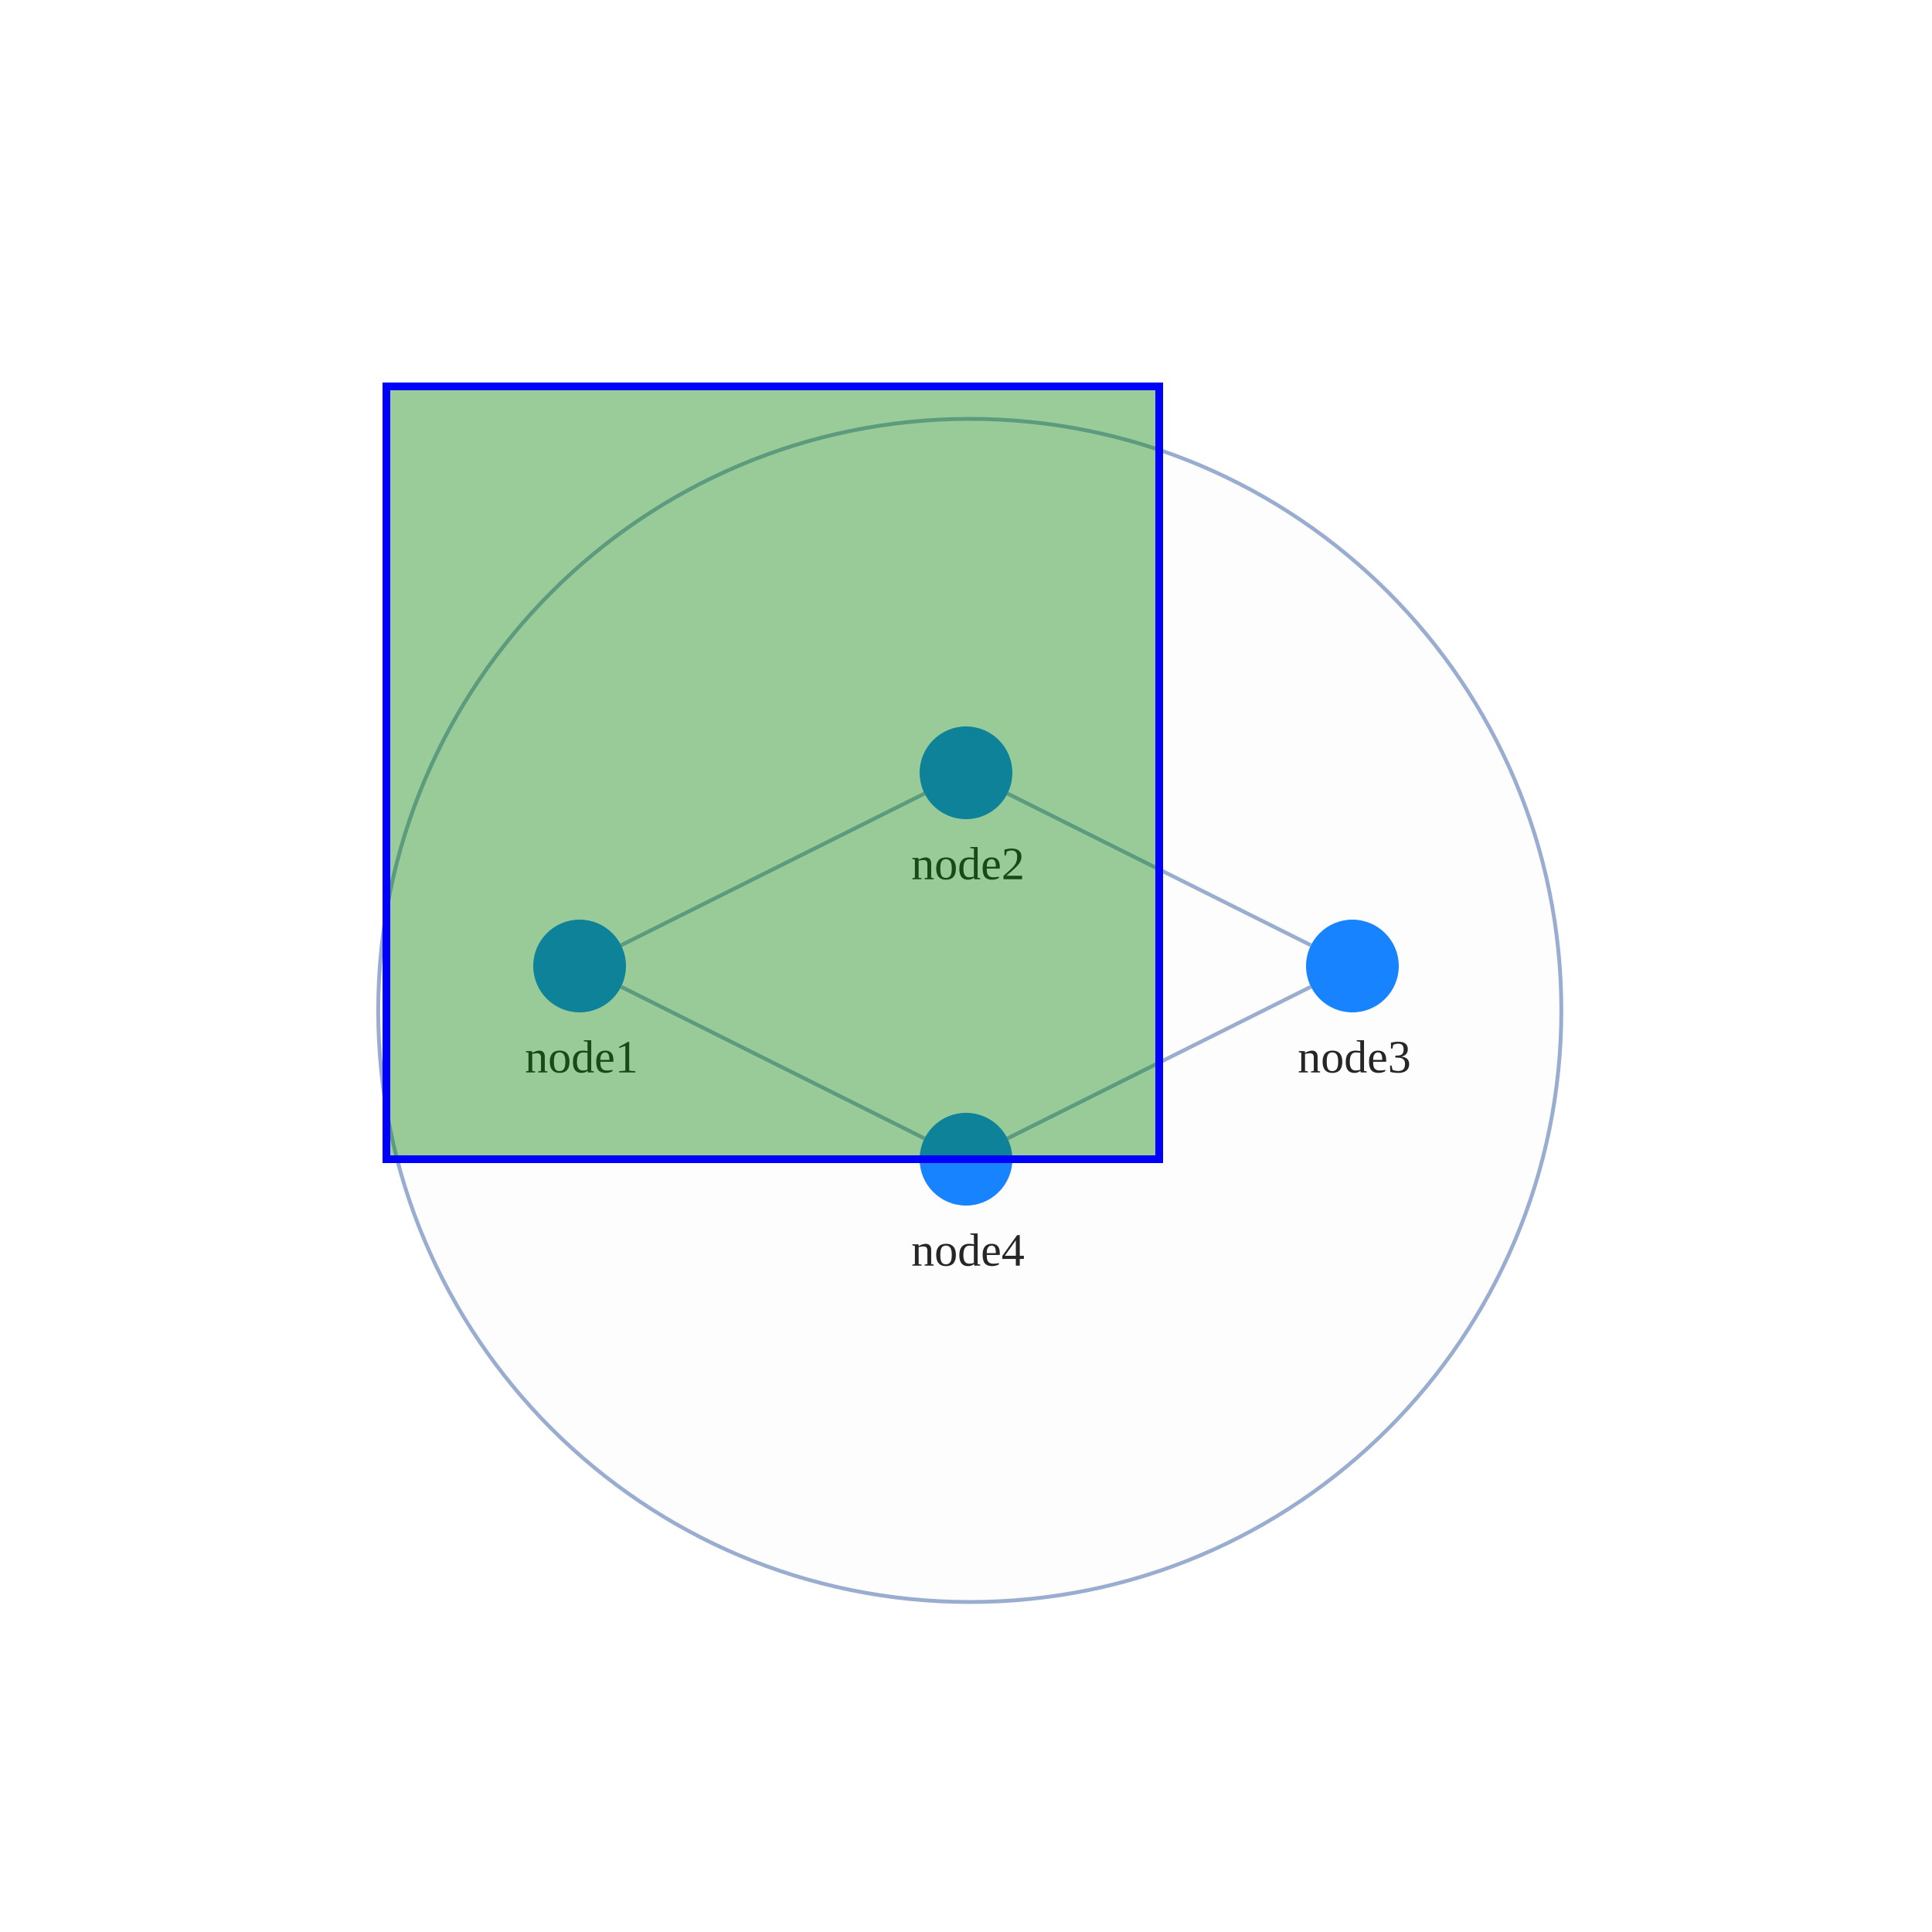
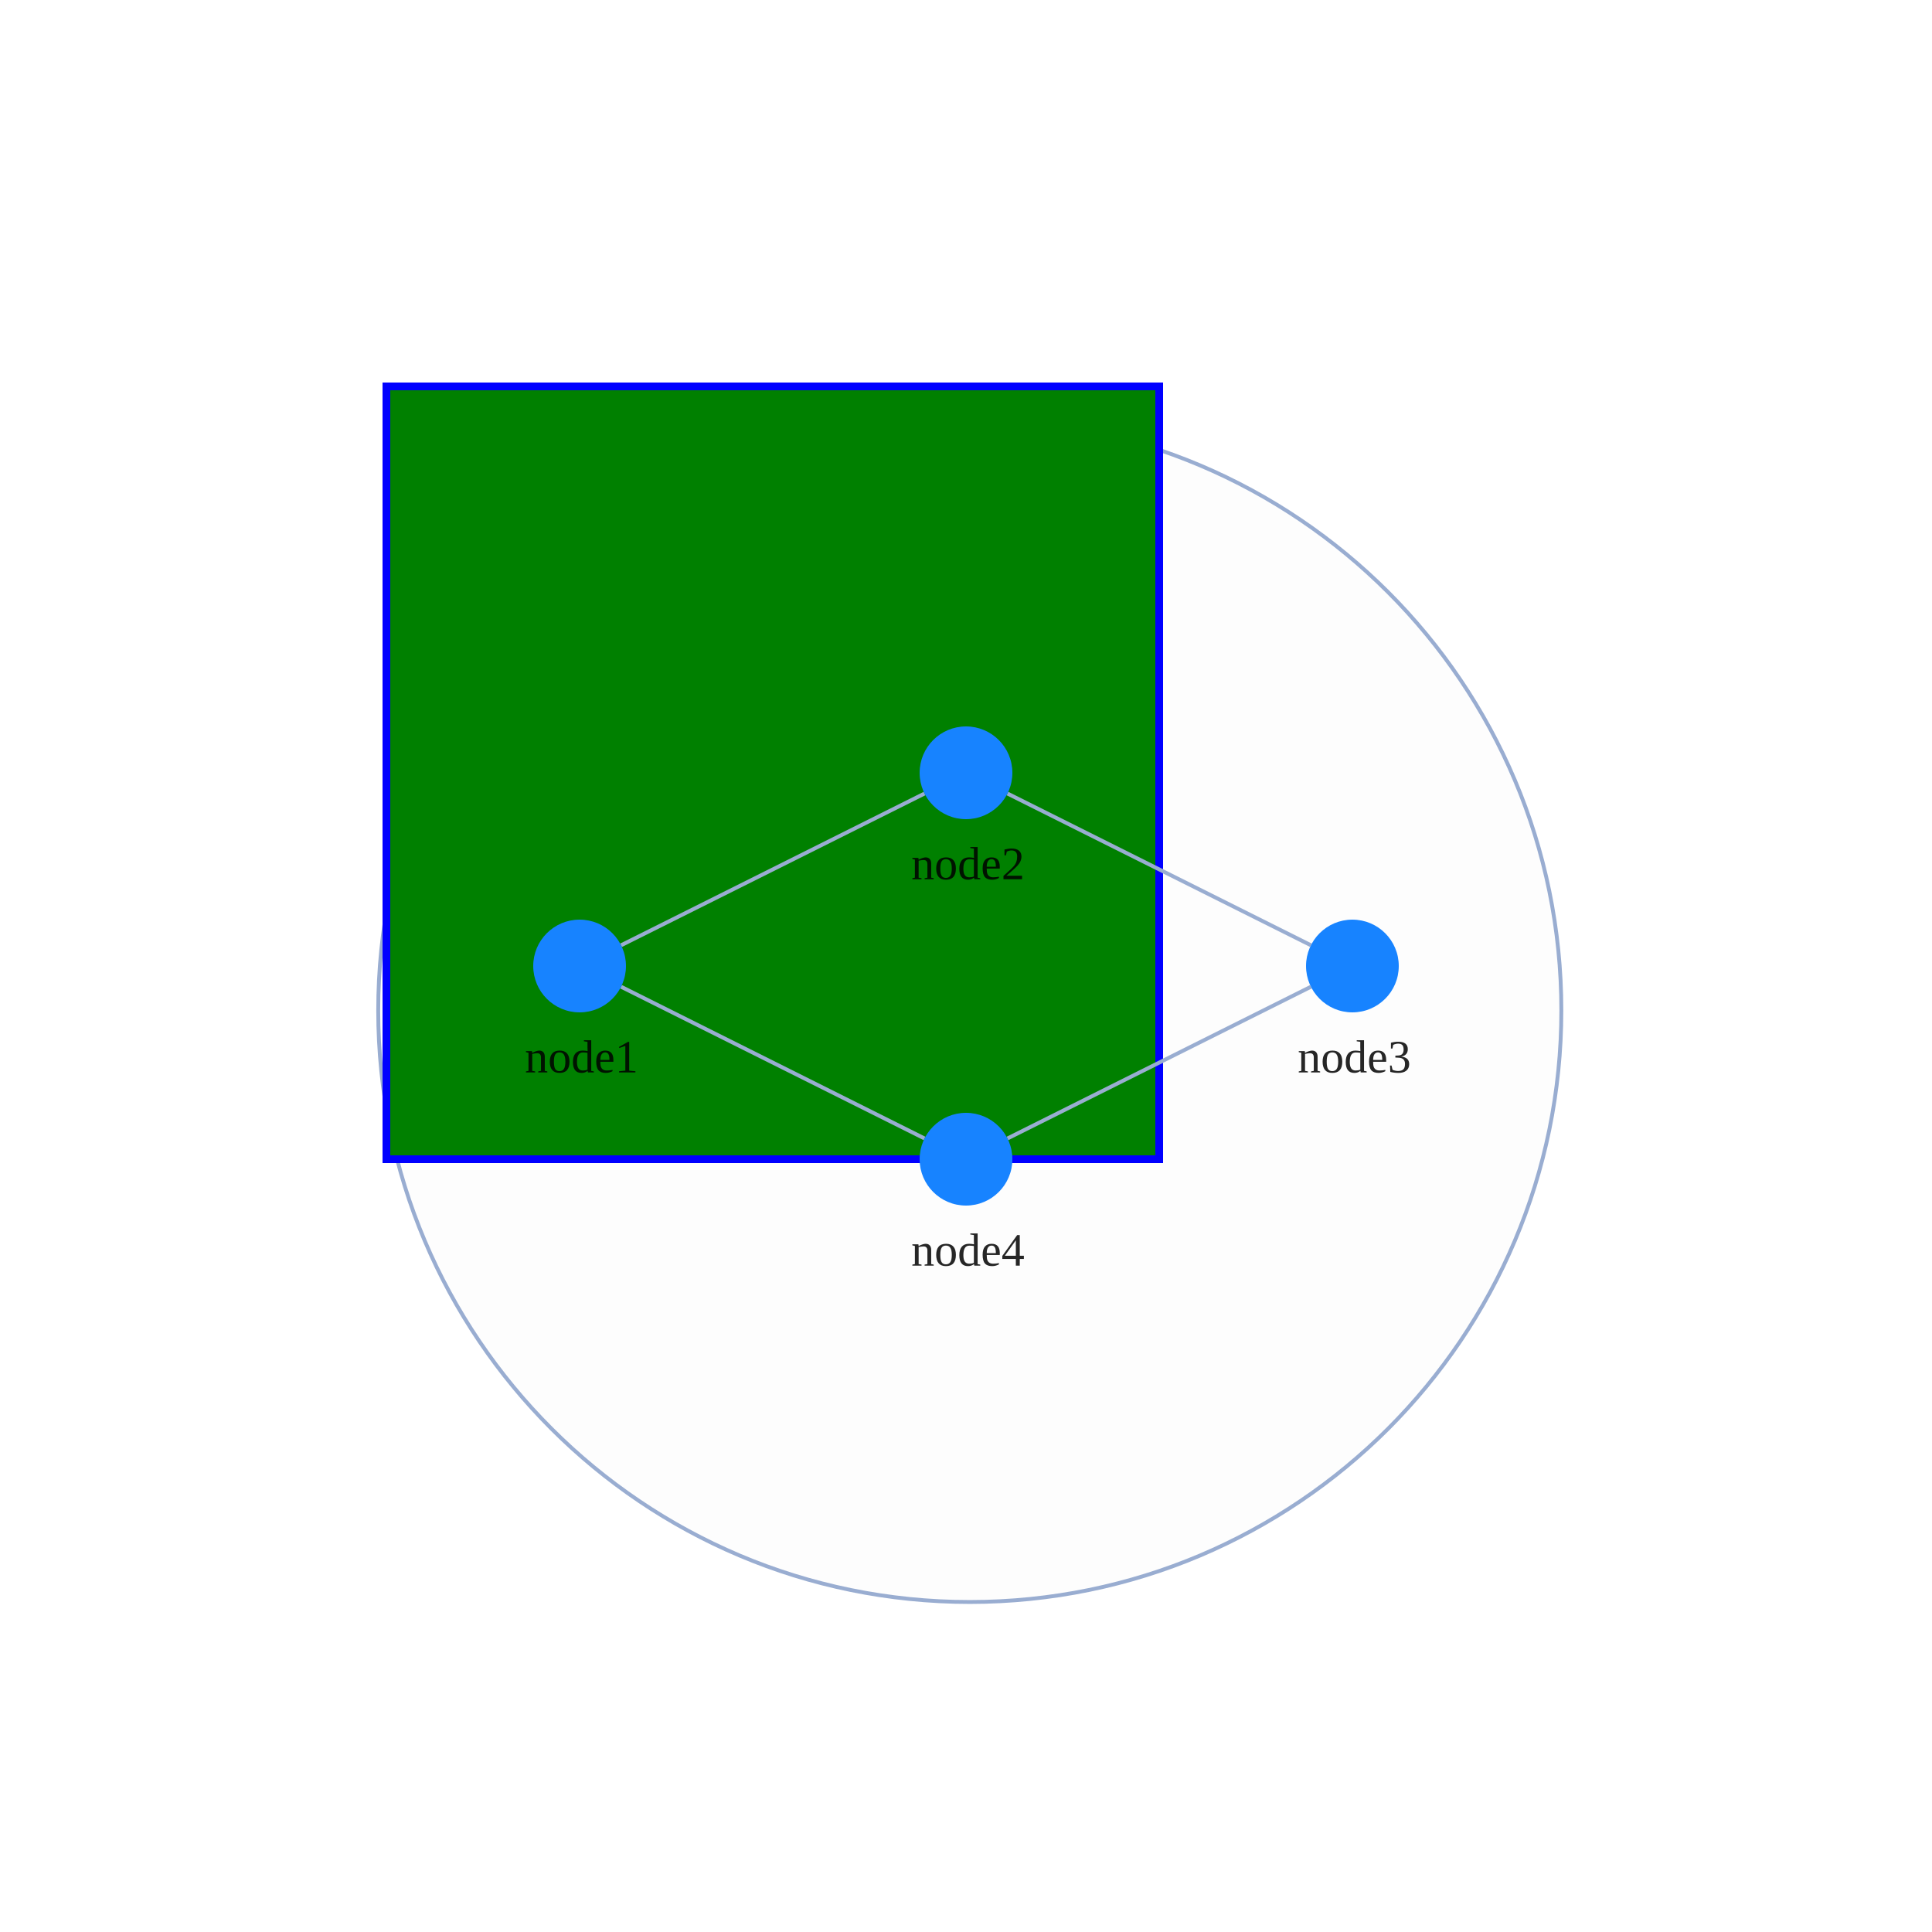
<svg xmlns="http://www.w3.org/2000/svg" width="500" height="500" style="background: transparent; position: absolute; outline: none;" color-interpolation-filters="sRGB" tabindex="1">
  <defs />
  <g transform="matrix(1,0,0,1,0,0)">
    <g fill="none" transform="matrix(1,0,0,1,0,0)">
      <g fill="none" transform="matrix(1,0,0,1,0,0)">
        <g fill="none" transform="matrix(1,0,0,1,250.98,261.5)">
          <g transform="matrix(1,0,0,1,0,0)">
            <circle fill="rgba(253,253,253,1)" transform="translate(-153.0956,-153.0956)" cx="153.096" cy="153.096" stroke-dasharray="0,0" stroke-width="1" stroke="rgba(153,173,209,1)" r="153.096" />
          </g>
        </g>
+       </g>
+       <g transform="matrix(1,0,0,1,100,100)">
+         <path fill="rgba(0,128,0,1)" stroke-width="2" stroke="rgba(0,0,255,1)" d="M 0,0 L 0,200 L 200,200 L 200,0 Z" />
      </g>
      <g fill="none" transform="matrix(1,0,0,1,0,0)">
        <g fill="none" marker-start="false" marker-end="false" transform="matrix(1,0,0,1,0,0)">
          <g fill="none" marker-start="false" marker-end="false" stroke="transparent" stroke-width="3" />
          <g transform="matrix(1,0,0,1,160.7331,205.3666)">
            <path fill="none" d="M 0,39.267 L 78.534,0" stroke-width="1" stroke="rgba(153,173,209,1)" />
            <path fill="none" d="M 0,39.267 L 78.534,0" stroke-width="1" stroke="transparent" />
          </g>
        </g>
        <g fill="none" marker-start="false" marker-end="false" transform="matrix(1,0,0,1,0,0)">
          <g fill="none" marker-start="false" marker-end="false" stroke="transparent" stroke-width="3" />
          <g transform="matrix(1,0,0,1,260.7331,205.3666)">
            <path fill="none" d="M 0,0 L 78.534,39.267" stroke-width="1" stroke="rgba(153,173,209,1)" />
            <path fill="none" d="M 0,0 L 78.534,39.267" stroke-width="1" stroke="transparent" />
          </g>
        </g>
        <g fill="none" marker-start="false" marker-end="false" transform="matrix(1,0,0,1,0,0)">
          <g fill="none" marker-start="false" marker-end="false" stroke="transparent" stroke-width="3" />
          <g transform="matrix(1,0,0,1,260.7331,255.3666)">
            <path fill="none" d="M 78.534,0 L 0,39.267" stroke-width="1" stroke="rgba(153,173,209,1)" />
            <path fill="none" d="M 78.534,0 L 0,39.267" stroke-width="1" stroke="transparent" />
          </g>
        </g>
        <g fill="none" marker-start="false" marker-end="false" transform="matrix(1,0,0,1,0,0)">
          <g fill="none" marker-start="false" marker-end="false" stroke="transparent" stroke-width="3" />
          <g transform="matrix(1,0,0,1,160.7331,255.3666)">
            <path fill="none" d="M 0,0 L 78.534,39.267" stroke-width="1" stroke="rgba(153,173,209,1)" />
            <path fill="none" d="M 0,0 L 78.534,39.267" stroke-width="1" stroke="transparent" />
          </g>
        </g>
      </g>
      <g fill="none" transform="matrix(1,0,0,1,0,0)">
        <g fill="none" transform="matrix(1,0,0,1,150,250)">
          <g transform="matrix(1,0,0,1,0,0)">
            <circle fill="rgba(23,131,255,1)" transform="translate(-12,-12)" cx="12" cy="12" stroke-width="0" stroke="rgba(0,0,0,1)" r="12" />
          </g>
          <g fill="none" transform="matrix(1,0,0,1,0,12)">
            <g transform="matrix(1,0,0,1,0,0)">
              <text fill="rgba(0,0,0,0.851)" dominant-baseline="central" paint-order="stroke" dx="0.5" dy="11.5px" font-size="12" text-anchor="middle" font-weight="400">
                node1
              </text>
            </g>
          </g>
        </g>
        <g fill="none" transform="matrix(1,0,0,1,250,200)">
          <g transform="matrix(1,0,0,1,0,0)">
            <circle fill="rgba(23,131,255,1)" transform="translate(-12,-12)" cx="12" cy="12" stroke-width="0" stroke="rgba(0,0,0,1)" r="12" />
          </g>
          <g fill="none" transform="matrix(1,0,0,1,0,12)">
            <g transform="matrix(1,0,0,1,0,0)">
              <text fill="rgba(0,0,0,0.851)" dominant-baseline="central" paint-order="stroke" dx="0.5" dy="11.5px" font-size="12" text-anchor="middle" font-weight="400">
                node2
              </text>
            </g>
          </g>
        </g>
        <g fill="none" transform="matrix(1,0,0,1,350,250)">
          <g transform="matrix(1,0,0,1,0,0)">
            <circle fill="rgba(23,131,255,1)" transform="translate(-12,-12)" cx="12" cy="12" stroke-width="0" stroke="rgba(0,0,0,1)" r="12" />
          </g>
          <g fill="none" transform="matrix(1,0,0,1,0,12)">
            <g transform="matrix(1,0,0,1,0,0)">
              <text fill="rgba(0,0,0,0.851)" dominant-baseline="central" paint-order="stroke" dx="0.5" dy="11.5px" font-size="12" text-anchor="middle" font-weight="400">
                node3
              </text>
            </g>
          </g>
        </g>
        <g fill="none" transform="matrix(1,0,0,1,250,300)">
          <g transform="matrix(1,0,0,1,0,0)">
            <circle fill="rgba(23,131,255,1)" transform="translate(-12,-12)" cx="12" cy="12" stroke-width="0" stroke="rgba(0,0,0,1)" r="12" />
          </g>
          <g fill="none" transform="matrix(1,0,0,1,0,12)">
            <g transform="matrix(1,0,0,1,0,0)">
              <text fill="rgba(0,0,0,0.851)" dominant-baseline="central" paint-order="stroke" dx="0.5" dy="11.5px" font-size="12" text-anchor="middle" font-weight="400">
                node4
              </text>
            </g>
          </g>
        </g>
      </g>
-       <g transform="matrix(1,0,0,1,100,100)">
-         <path fill="rgba(0,128,0,1)" stroke-width="2" stroke="rgba(0,0,255,1)" fill-opacity="0.4" pointer-events="none" d="M 0,0 L 0,200 L 200,200 L 200,0 Z" />
-       </g>
    </g>
  </g>
</svg>
